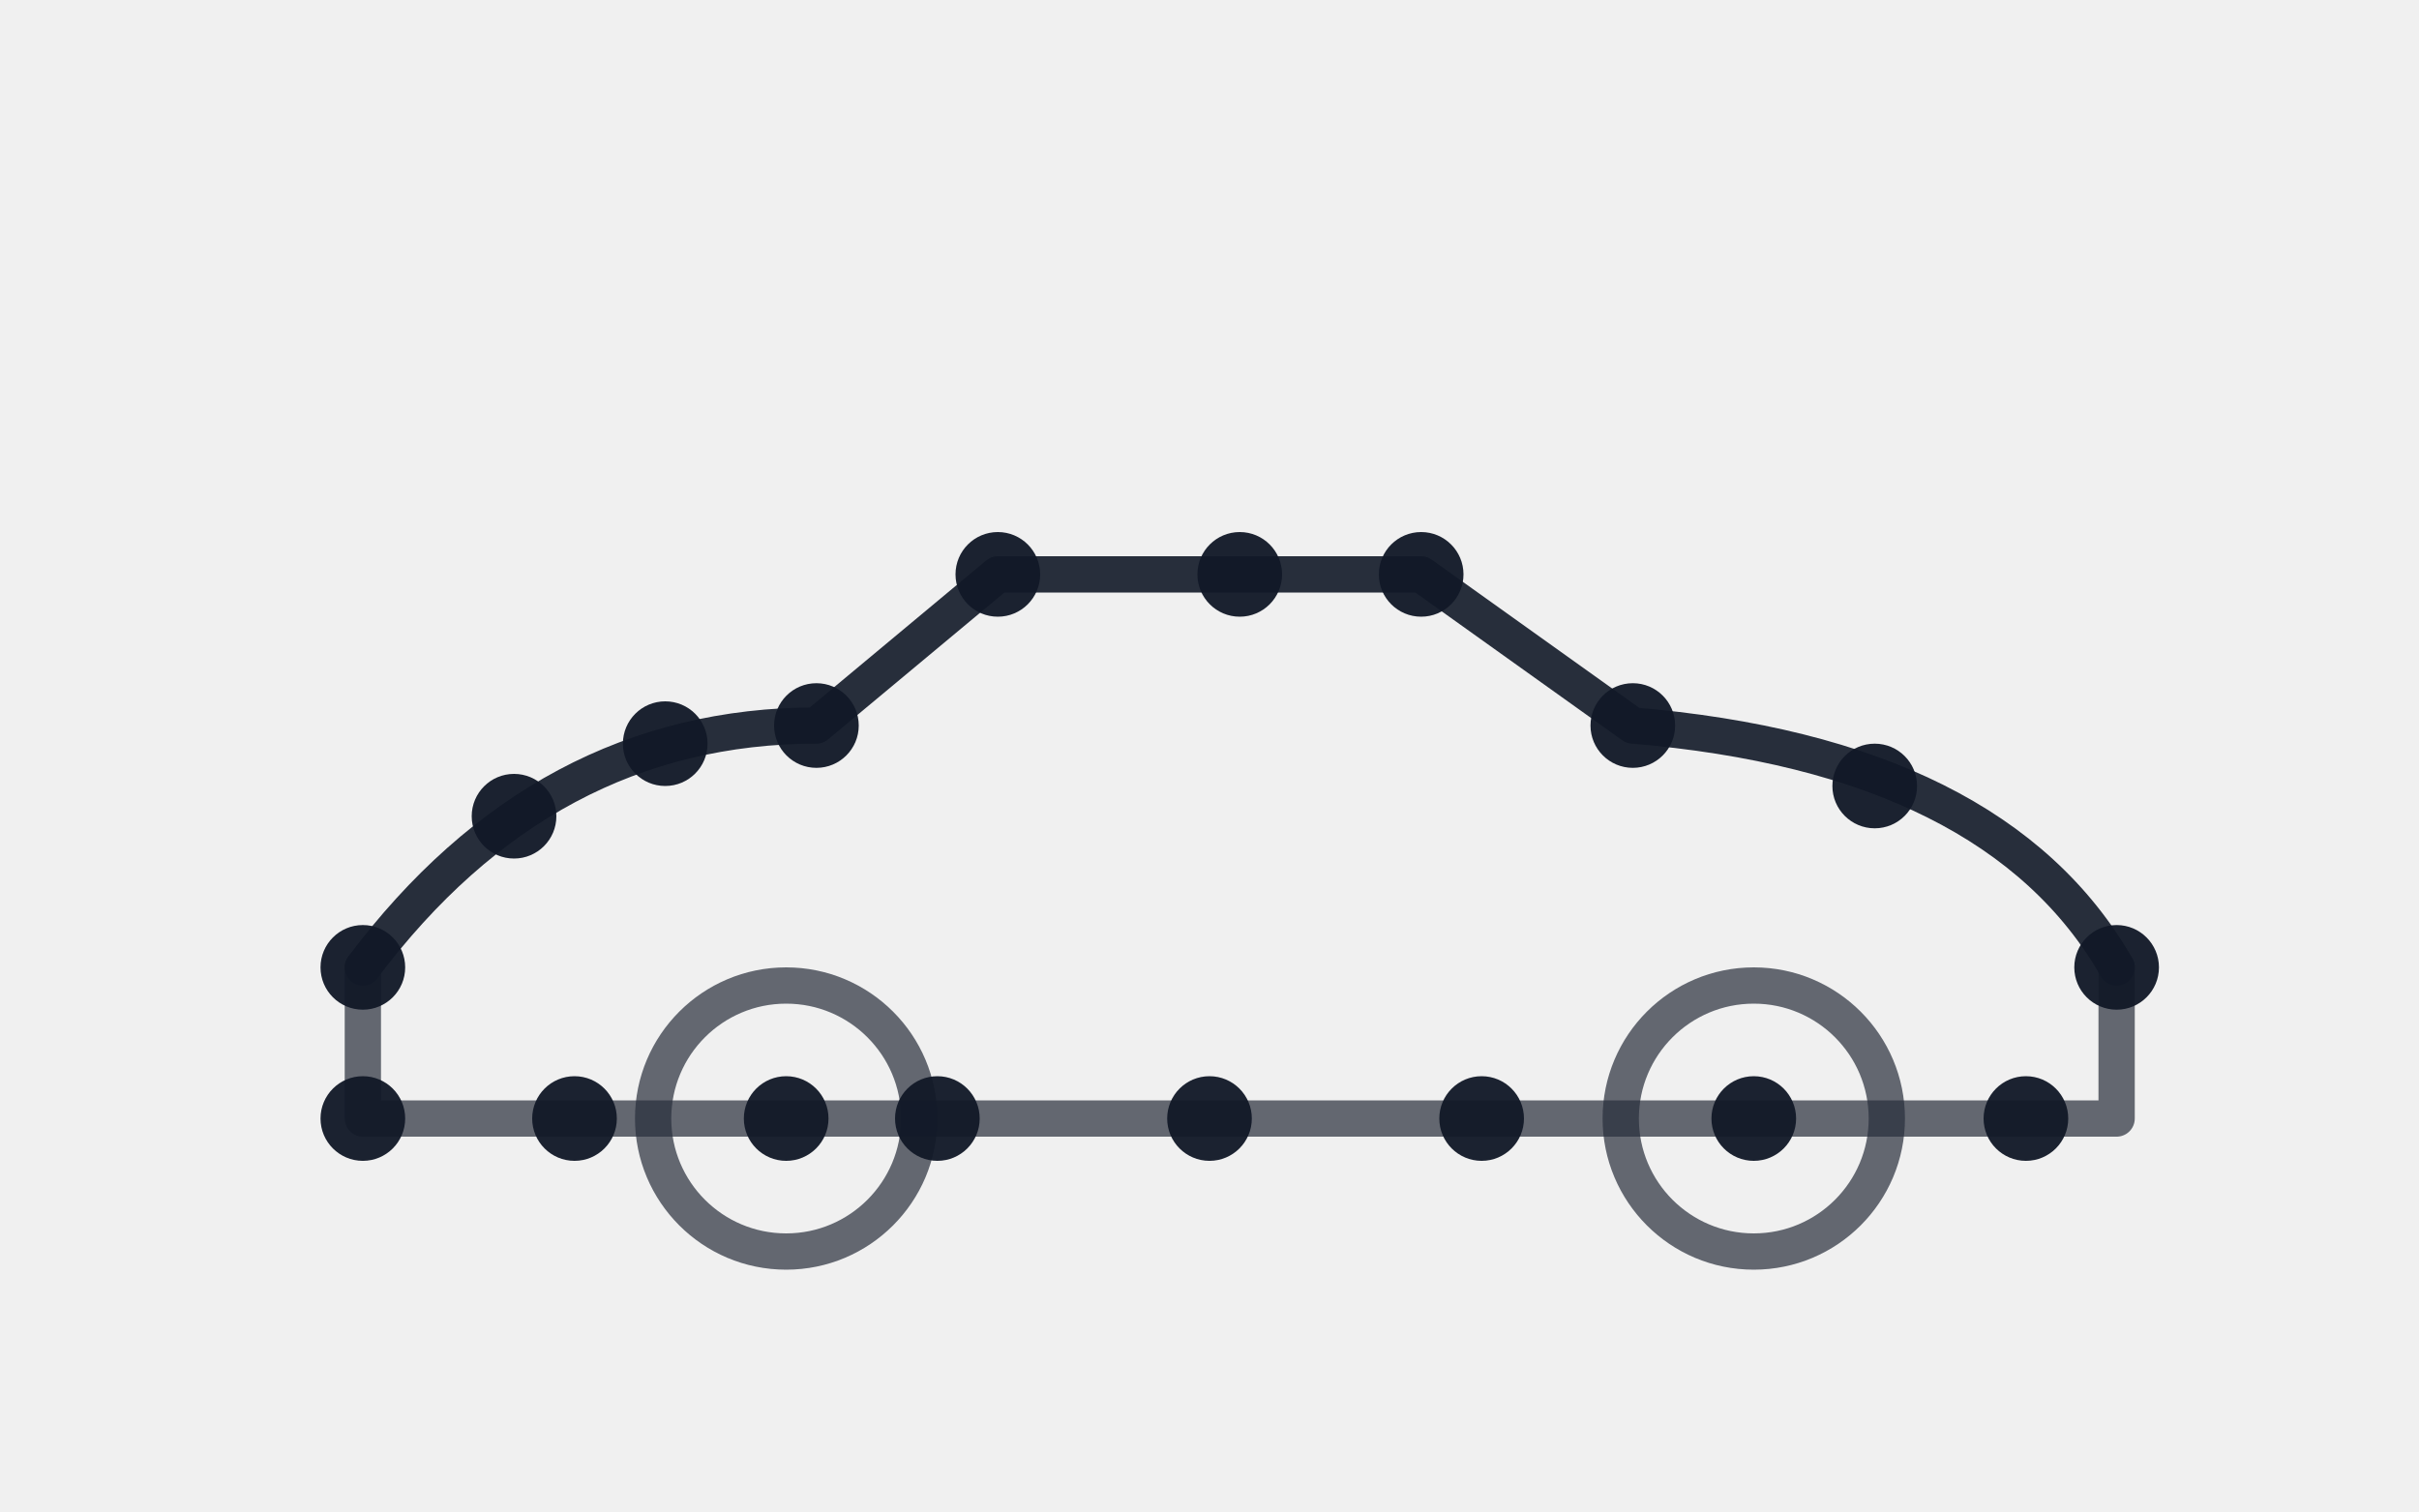
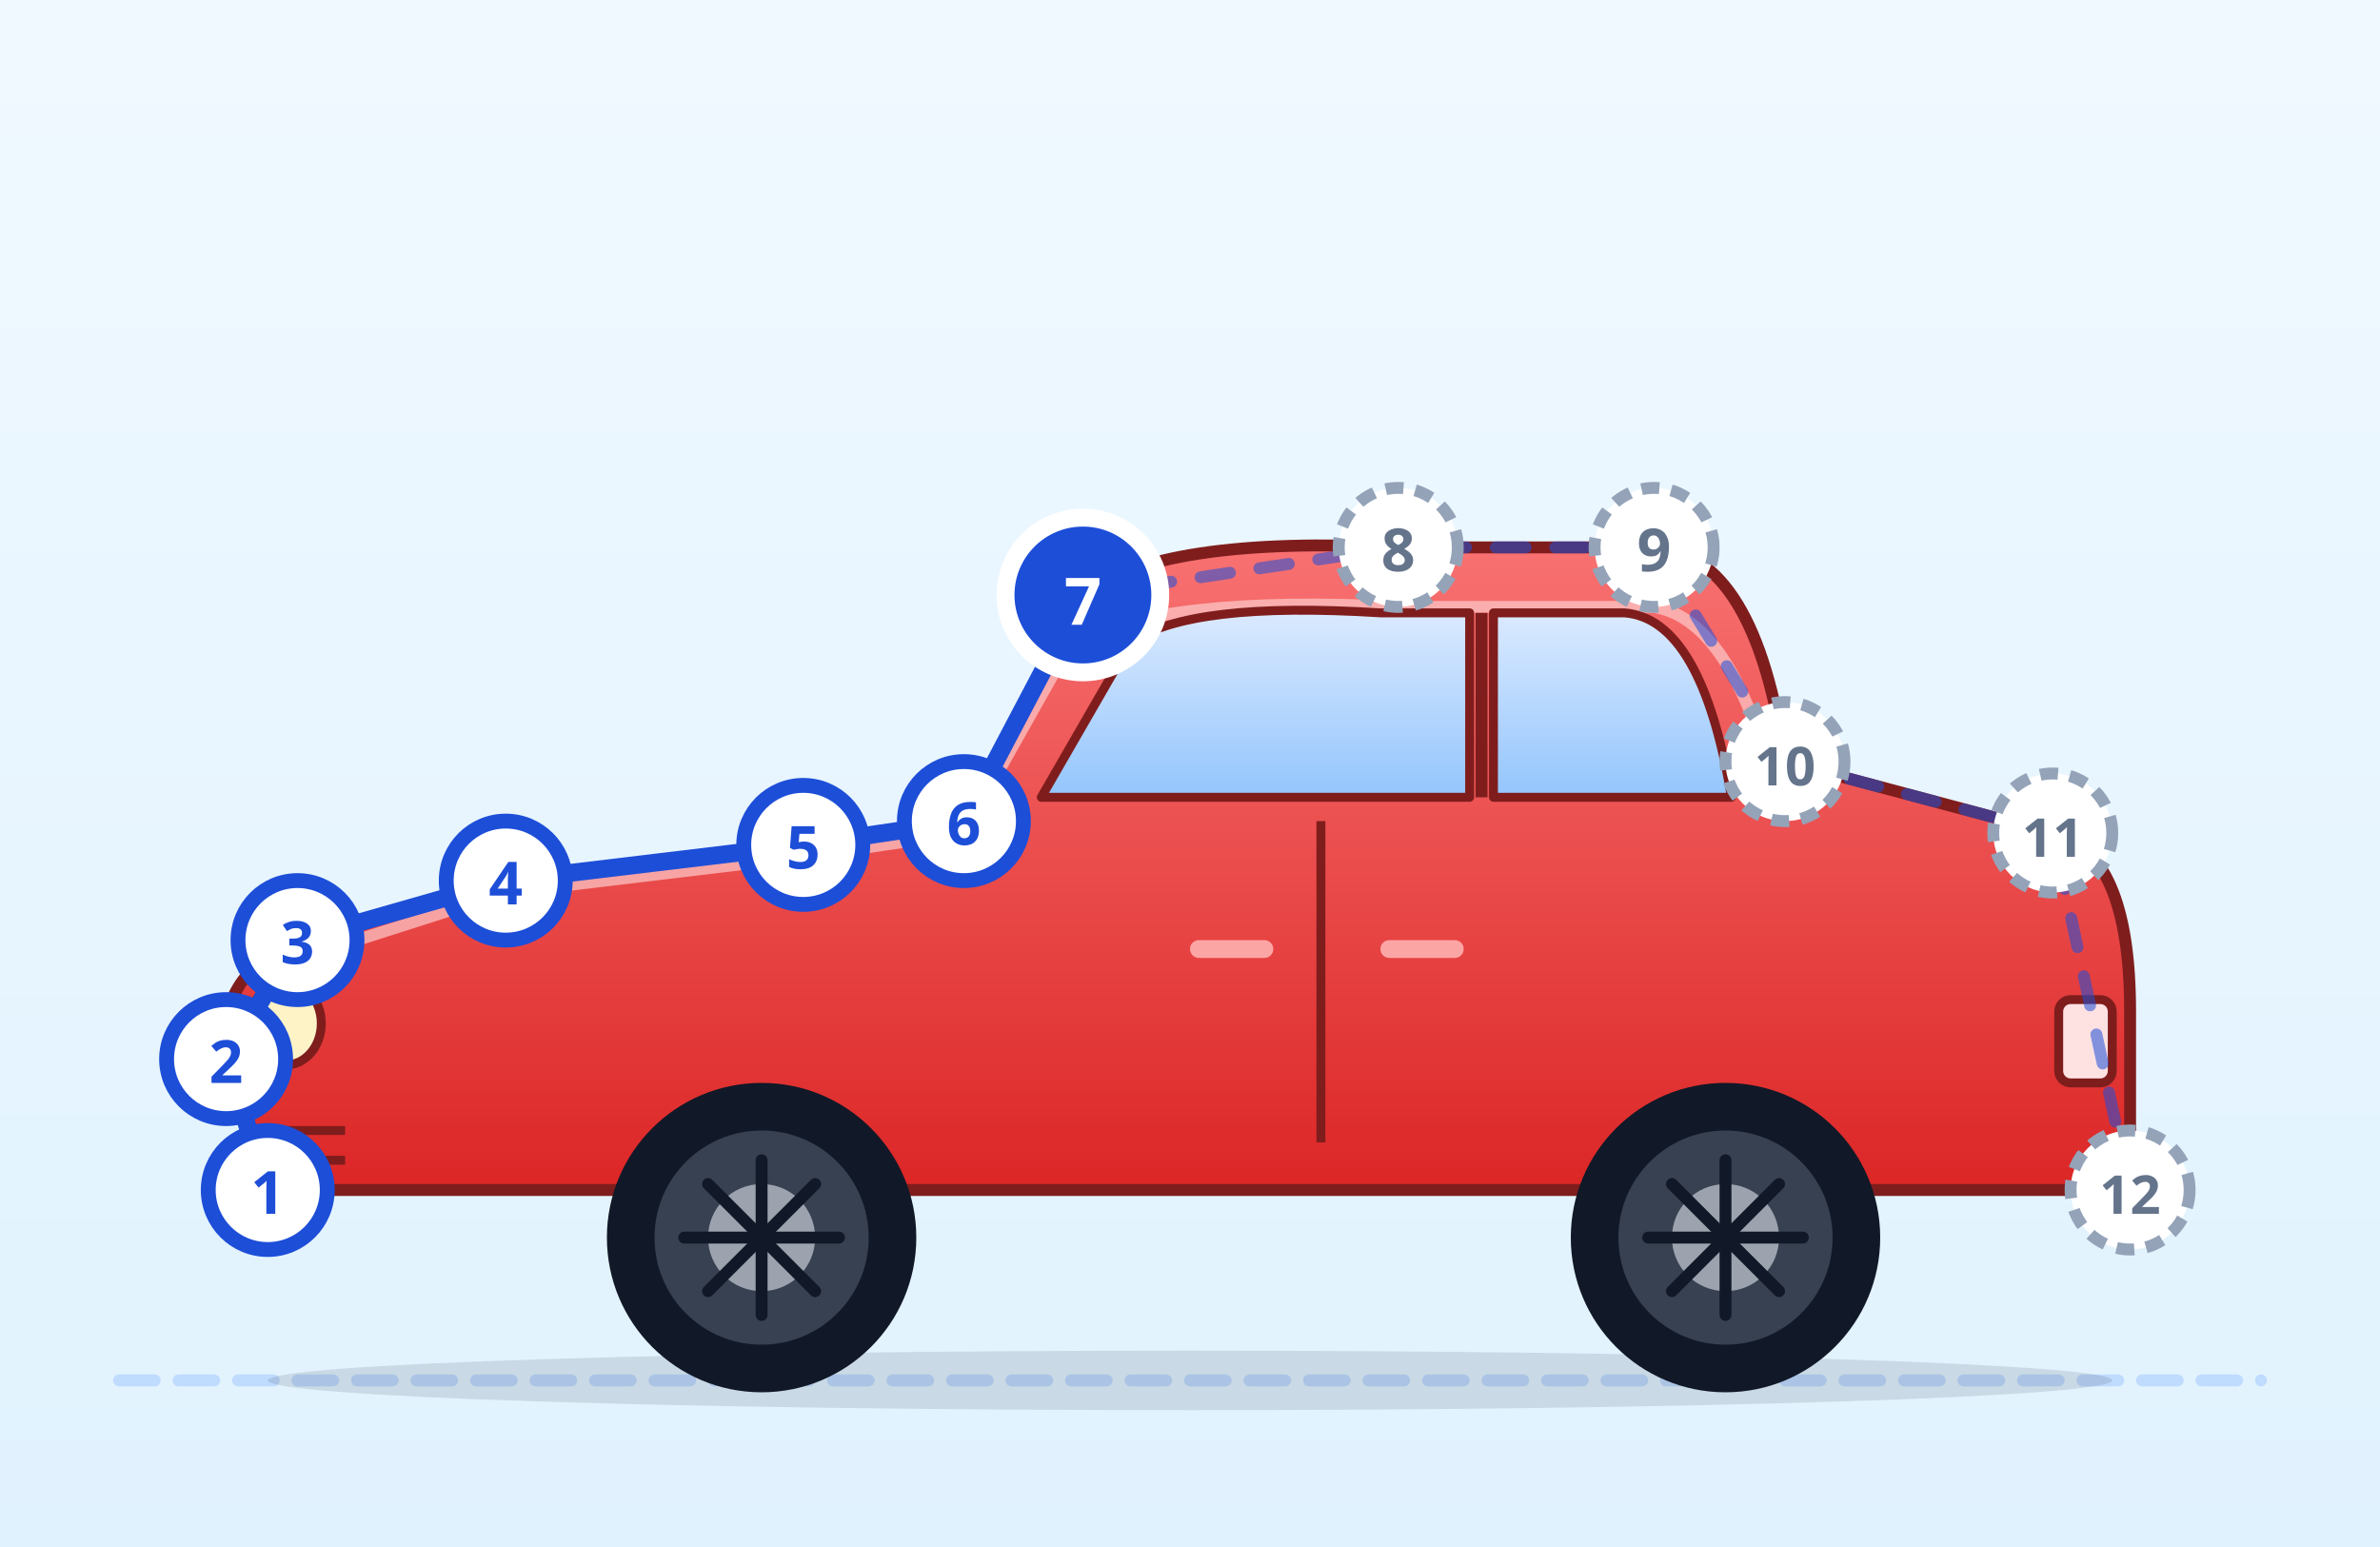
- <svg xmlns="http://www.w3.org/2000/svg" viewBox="0 0 400 250">
-   <g fill="none" stroke="#111827" stroke-width="6" stroke-linecap="round" stroke-linejoin="round" opacity="0.9">
-     <path d="M60 160 Q90 120 135 120 L165 95 H235 L270 120 Q330 125 350 160" />
-     <path d="M60 160 L60 185 H350 L350 160" opacity="0.7" />
-     <circle cx="130" cy="185" r="22" opacity="0.7" />
-     <circle cx="290" cy="185" r="22" opacity="0.7" />
+ <svg xmlns="http://www.w3.org/2000/svg" viewBox="0 0 400 260">
+   <defs>
+     <linearGradient id="dcBg" x1="0" y1="0" x2="0" y2="1">
+       <stop offset="0%" stop-color="#F0F9FF" />
+       <stop offset="100%" stop-color="#E0F2FE" />
+     </linearGradient>
+     <linearGradient id="dcBody" x1="0" y1="0" x2="0" y2="1">
+       <stop offset="0%" stop-color="#F87171" />
+       <stop offset="100%" stop-color="#DC2626" />
+     </linearGradient>
+     <linearGradient id="dcWindow" x1="0" y1="0" x2="0" y2="1">
+       <stop offset="0%" stop-color="#DBEAFE" />
+       <stop offset="100%" stop-color="#93C5FD" />
+     </linearGradient>
+   </defs>
+   <rect x="0" y="0" width="400" height="260" fill="url(#dcBg)" />
+   <line x1="20" y1="232" x2="380" y2="232" stroke="#BFDBFE" stroke-width="2" stroke-dasharray="6,4" stroke-linecap="round" />
+   <ellipse cx="200" cy="232" rx="155" ry="5" fill="#0F172A" opacity="0.12" />
+   <path d="     M 45,200     L 38,178     Q 36,164 50,158     L 85,148     L 135,142     L 162,138     L 182,100     Q 195,90 235,92     L 278,92     Q 295,93 300,128     L 345,140     Q 358,143 358,170     L 358,200     Z" fill="url(#dcBody)" stroke="#7F1D1D" stroke-width="2" stroke-linejoin="round" />
+   <path d="     M 60,158     L 85,150     L 135,144     L 162,140     L 180,108     Q 196,100 235,102     L 278,102     Q 290,104 297,128" fill="none" stroke="#FECACA" stroke-width="2" stroke-linecap="round" opacity="0.7" />
+   <path d="M 175,134 L 190,108 Q 200,101 232,103 L 247,103 L 247,134 Z" fill="url(#dcWindow)" stroke="#7F1D1D" stroke-width="1.5" stroke-linejoin="round" />
+   <path d="M 251,103 L 273,103 Q 286,104 291,134 L 251,134 Z" fill="url(#dcWindow)" stroke="#7F1D1D" stroke-width="1.5" stroke-linejoin="round" />
+   <line x1="249" y1="103" x2="249" y2="134" stroke="#7F1D1D" stroke-width="2" />
+   <line x1="222" y1="138" x2="222" y2="192" stroke="#7F1D1D" stroke-width="1.5" />
+   <rect x="200" y="158" width="14" height="3" rx="1.5" fill="#FCA5A5" />
+   <rect x="232" y="158" width="14" height="3" rx="1.5" fill="#FCA5A5" />
+   <ellipse cx="48" cy="172" rx="6" ry="7" fill="#FEF3C7" stroke="#7F1D1D" stroke-width="1.5" />
+   <rect x="346" y="168" width="9" height="14" rx="2" fill="#FEE2E2" stroke="#7F1D1D" stroke-width="1.5" />
+   <line x1="42" y1="190" x2="58" y2="190" stroke="#7F1D1D" stroke-width="1.5" />
+   <line x1="42" y1="195" x2="58" y2="195" stroke="#7F1D1D" stroke-width="1.5" />
+   <g>
+     <circle cx="128" cy="208" r="26" fill="#111827" />
+     <circle cx="128" cy="208" r="18" fill="#374151" />
+     <circle cx="128" cy="208" r="9" fill="#9CA3AF" />
+     <g stroke="#111827" stroke-width="2" stroke-linecap="round">
+       <line x1="128" y1="195" x2="128" y2="221" />
+       <line x1="115" y1="208" x2="141" y2="208" />
+       <line x1="119" y1="199" x2="137" y2="217" />
+       <line x1="119" y1="217" x2="137" y2="199" />
+     </g>
  </g>
-   <g fill="#111827" opacity="0.95">
-     <circle cx="60" cy="160" r="7" />
-     <circle cx="85" cy="135" r="7" />
-     <circle cx="110" cy="123" r="7" />
-     <circle cx="135" cy="120" r="7" />
-     <circle cx="165" cy="95" r="7" />
-     <circle cx="205" cy="95" r="7" />
-     <circle cx="235" cy="95" r="7" />
-     <circle cx="270" cy="120" r="7" />
-     <circle cx="310" cy="130" r="7" />
-     <circle cx="350" cy="160" r="7" />
-     <circle cx="335" cy="185" r="7" />
-     <circle cx="290" cy="185" r="7" />
-     <circle cx="245" cy="185" r="7" />
-     <circle cx="200" cy="185" r="7" />
-     <circle cx="155" cy="185" r="7" />
-     <circle cx="130" cy="185" r="7" />
-     <circle cx="95" cy="185" r="7" />
-     <circle cx="60" cy="185" r="7" />
+   <g>
+     <circle cx="290" cy="208" r="26" fill="#111827" />
+     <circle cx="290" cy="208" r="18" fill="#374151" />
+     <circle cx="290" cy="208" r="9" fill="#9CA3AF" />
+     <g stroke="#111827" stroke-width="2" stroke-linecap="round">
+       <line x1="290" y1="195" x2="290" y2="221" />
+       <line x1="277" y1="208" x2="303" y2="208" />
+       <line x1="281" y1="199" x2="299" y2="217" />
+       <line x1="281" y1="217" x2="299" y2="199" />
+     </g>
+   </g>
+   <polyline points="45,200 38,178 50,158 85,148 135,142 162,138 182,100" fill="none" stroke="#1D4ED8" stroke-width="3" stroke-linecap="round" stroke-linejoin="round" />
+   <polyline points="182,100 235,92 278,92 300,128 345,140 358,200" fill="none" stroke="#1D4ED8" stroke-width="2" stroke-dasharray="5,5" stroke-linecap="round" opacity="0.55" />
+   <g font-family="sans-serif" font-weight="bold">
+     <circle cx="45" cy="200" r="10" fill="white" stroke="#1D4ED8" stroke-width="2.5" />
+     <text x="45" y="204" text-anchor="middle" font-size="10" fill="#1D4ED8">1</text>
+     <circle cx="38" cy="178" r="10" fill="white" stroke="#1D4ED8" stroke-width="2.5" />
+     <text x="38" y="182" text-anchor="middle" font-size="10" fill="#1D4ED8">2</text>
+     <circle cx="50" cy="158" r="10" fill="white" stroke="#1D4ED8" stroke-width="2.5" />
+     <text x="50" y="162" text-anchor="middle" font-size="10" fill="#1D4ED8">3</text>
+     <circle cx="85" cy="148" r="10" fill="white" stroke="#1D4ED8" stroke-width="2.5" />
+     <text x="85" y="152" text-anchor="middle" font-size="10" fill="#1D4ED8">4</text>
+     <circle cx="135" cy="142" r="10" fill="white" stroke="#1D4ED8" stroke-width="2.5" />
+     <text x="135" y="146" text-anchor="middle" font-size="10" fill="#1D4ED8">5</text>
+     <circle cx="162" cy="138" r="10" fill="white" stroke="#1D4ED8" stroke-width="2.5" />
+     <text x="162" y="142" text-anchor="middle" font-size="10" fill="#1D4ED8">6</text>
+     <circle cx="182" cy="100" r="13" fill="#1D4ED8" stroke="white" stroke-width="3" />
+     <text x="182" y="105" text-anchor="middle" font-size="11" fill="white">7</text>
+     <circle cx="235" cy="92" r="10" fill="white" stroke="#94A3B8" stroke-width="2" stroke-dasharray="3,2" />
+     <text x="235" y="96" text-anchor="middle" font-size="10" fill="#64748B">8</text>
+     <circle cx="278" cy="92" r="10" fill="white" stroke="#94A3B8" stroke-width="2" stroke-dasharray="3,2" />
+     <text x="278" y="96" text-anchor="middle" font-size="10" fill="#64748B">9</text>
+     <circle cx="300" cy="128" r="10" fill="white" stroke="#94A3B8" stroke-width="2" stroke-dasharray="3,2" />
+     <text x="300" y="132" text-anchor="middle" font-size="9" fill="#64748B">10</text>
+     <circle cx="345" cy="140" r="10" fill="white" stroke="#94A3B8" stroke-width="2" stroke-dasharray="3,2" />
+     <text x="345" y="144" text-anchor="middle" font-size="9" fill="#64748B">11</text>
+     <circle cx="358" cy="200" r="10" fill="white" stroke="#94A3B8" stroke-width="2" stroke-dasharray="3,2" />
+     <text x="358" y="204" text-anchor="middle" font-size="9" fill="#64748B">12</text>
  </g>
</svg>
